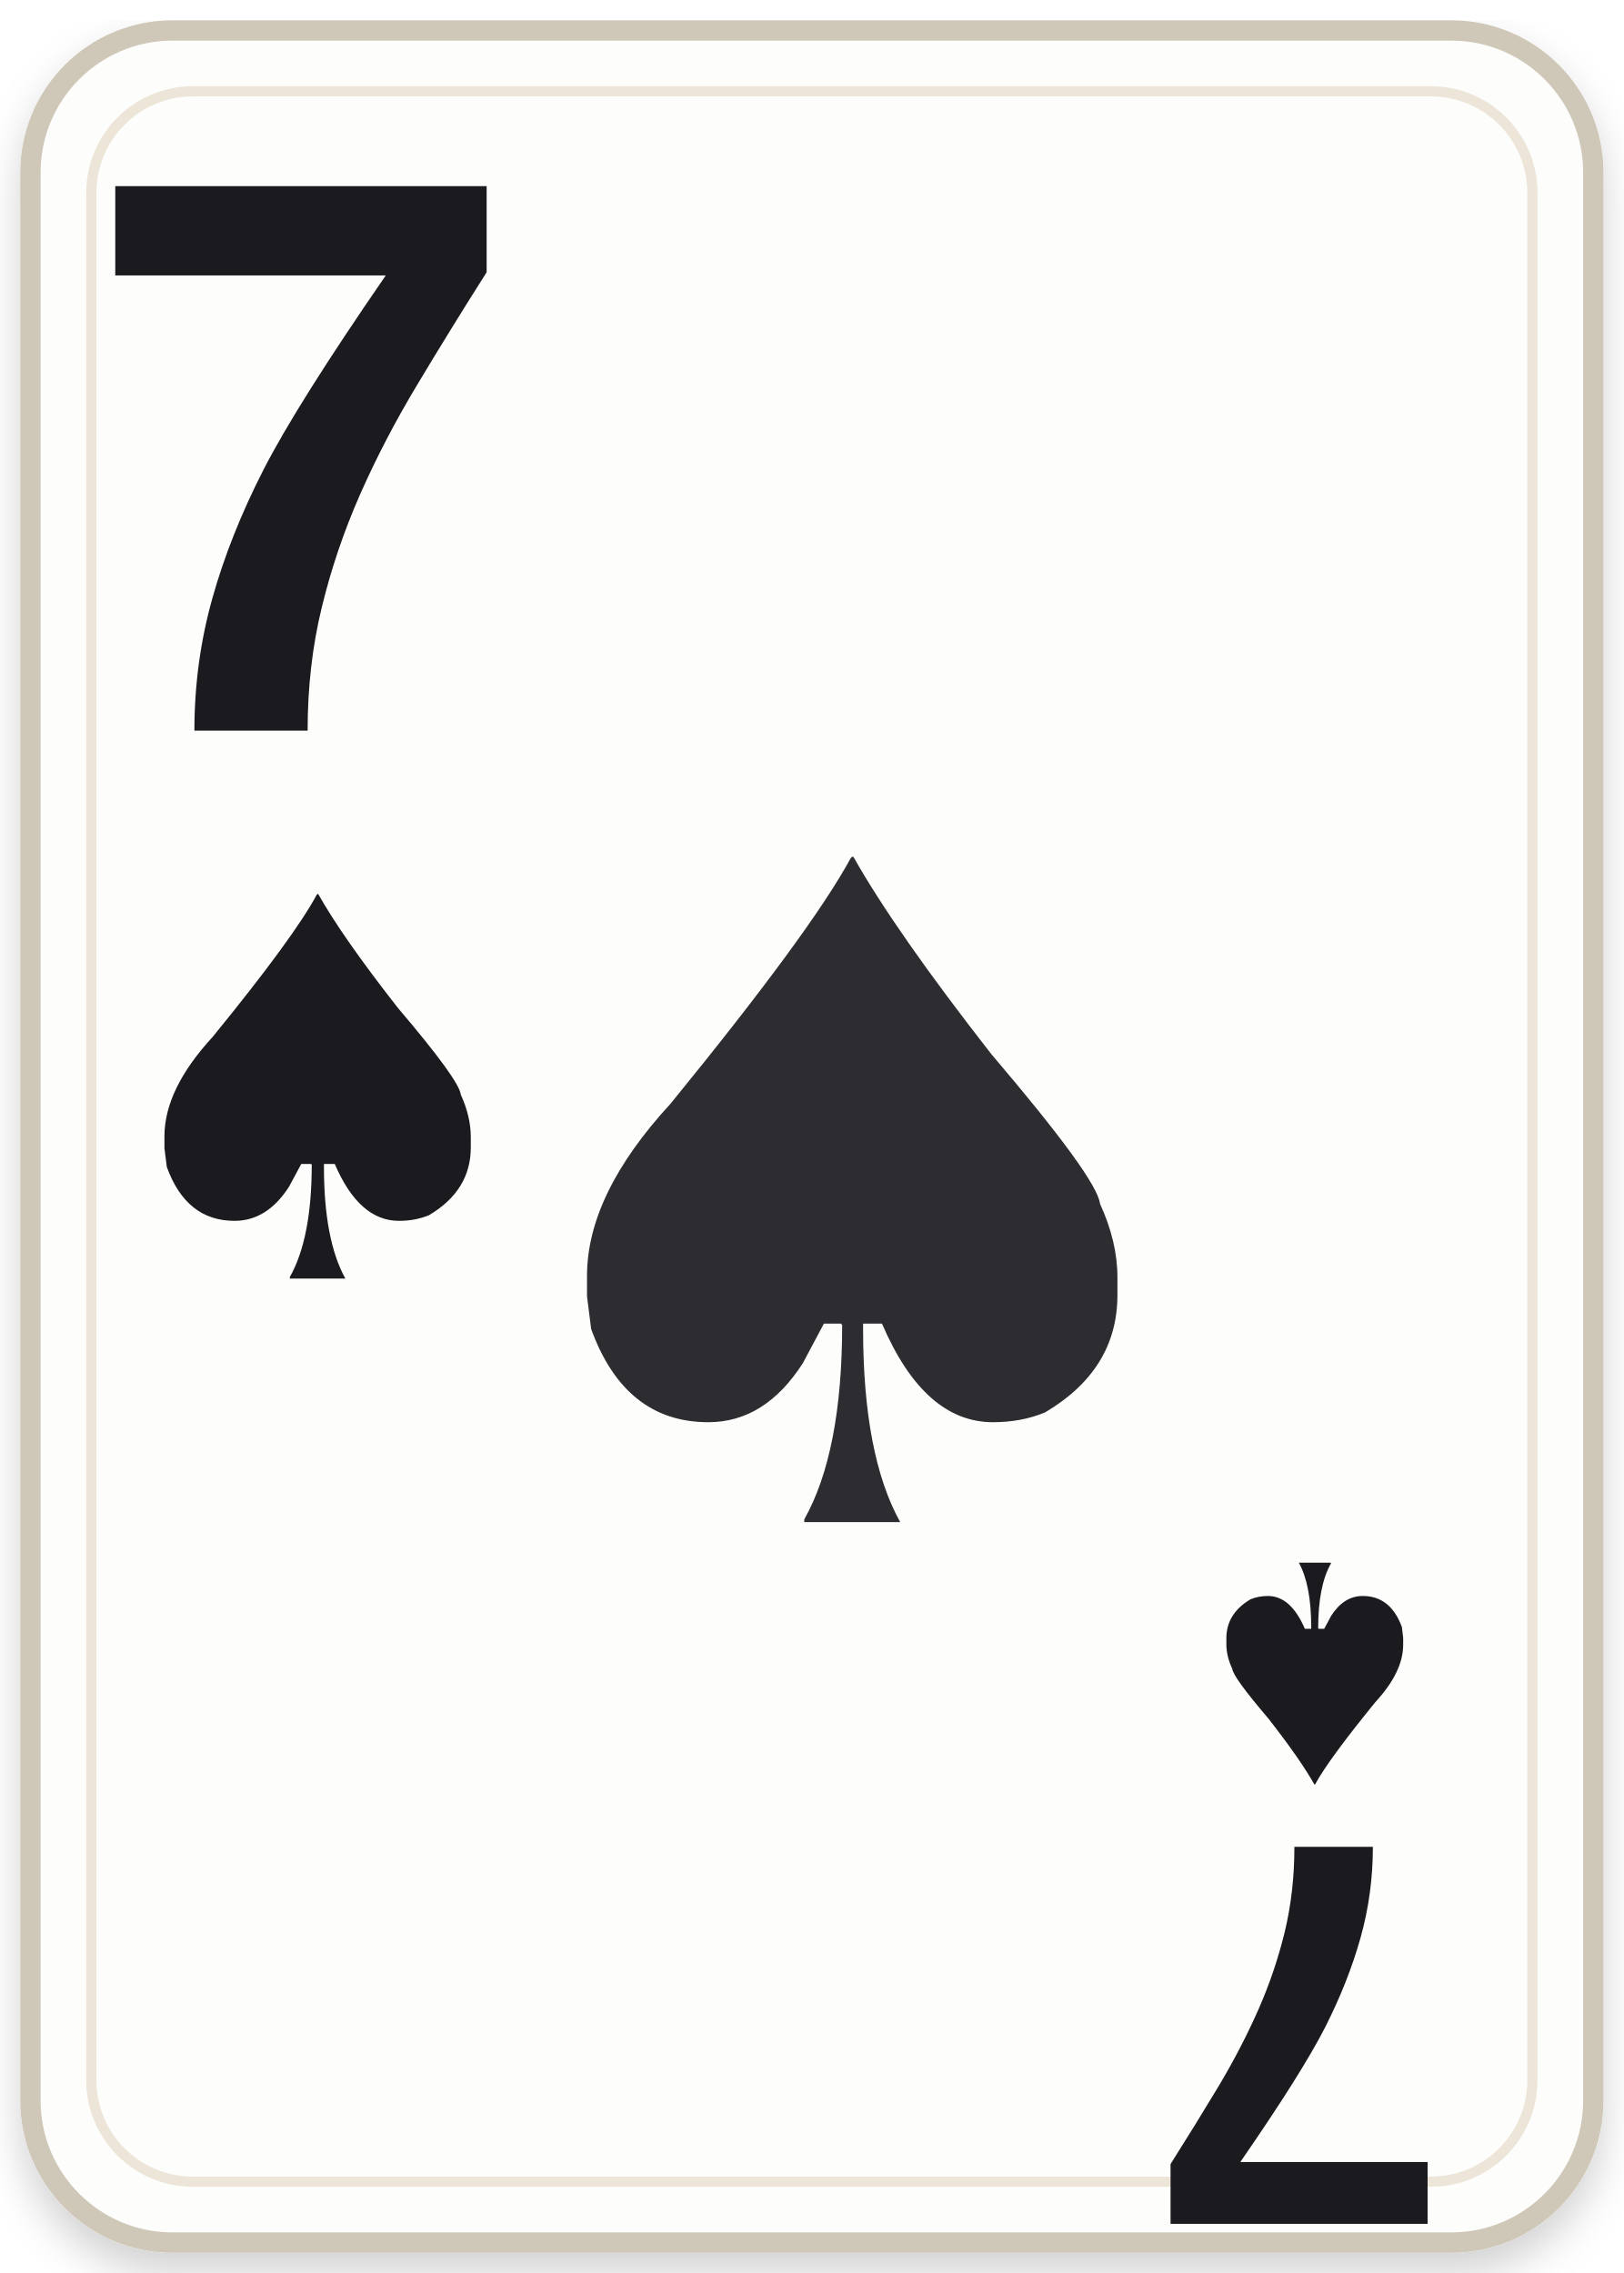
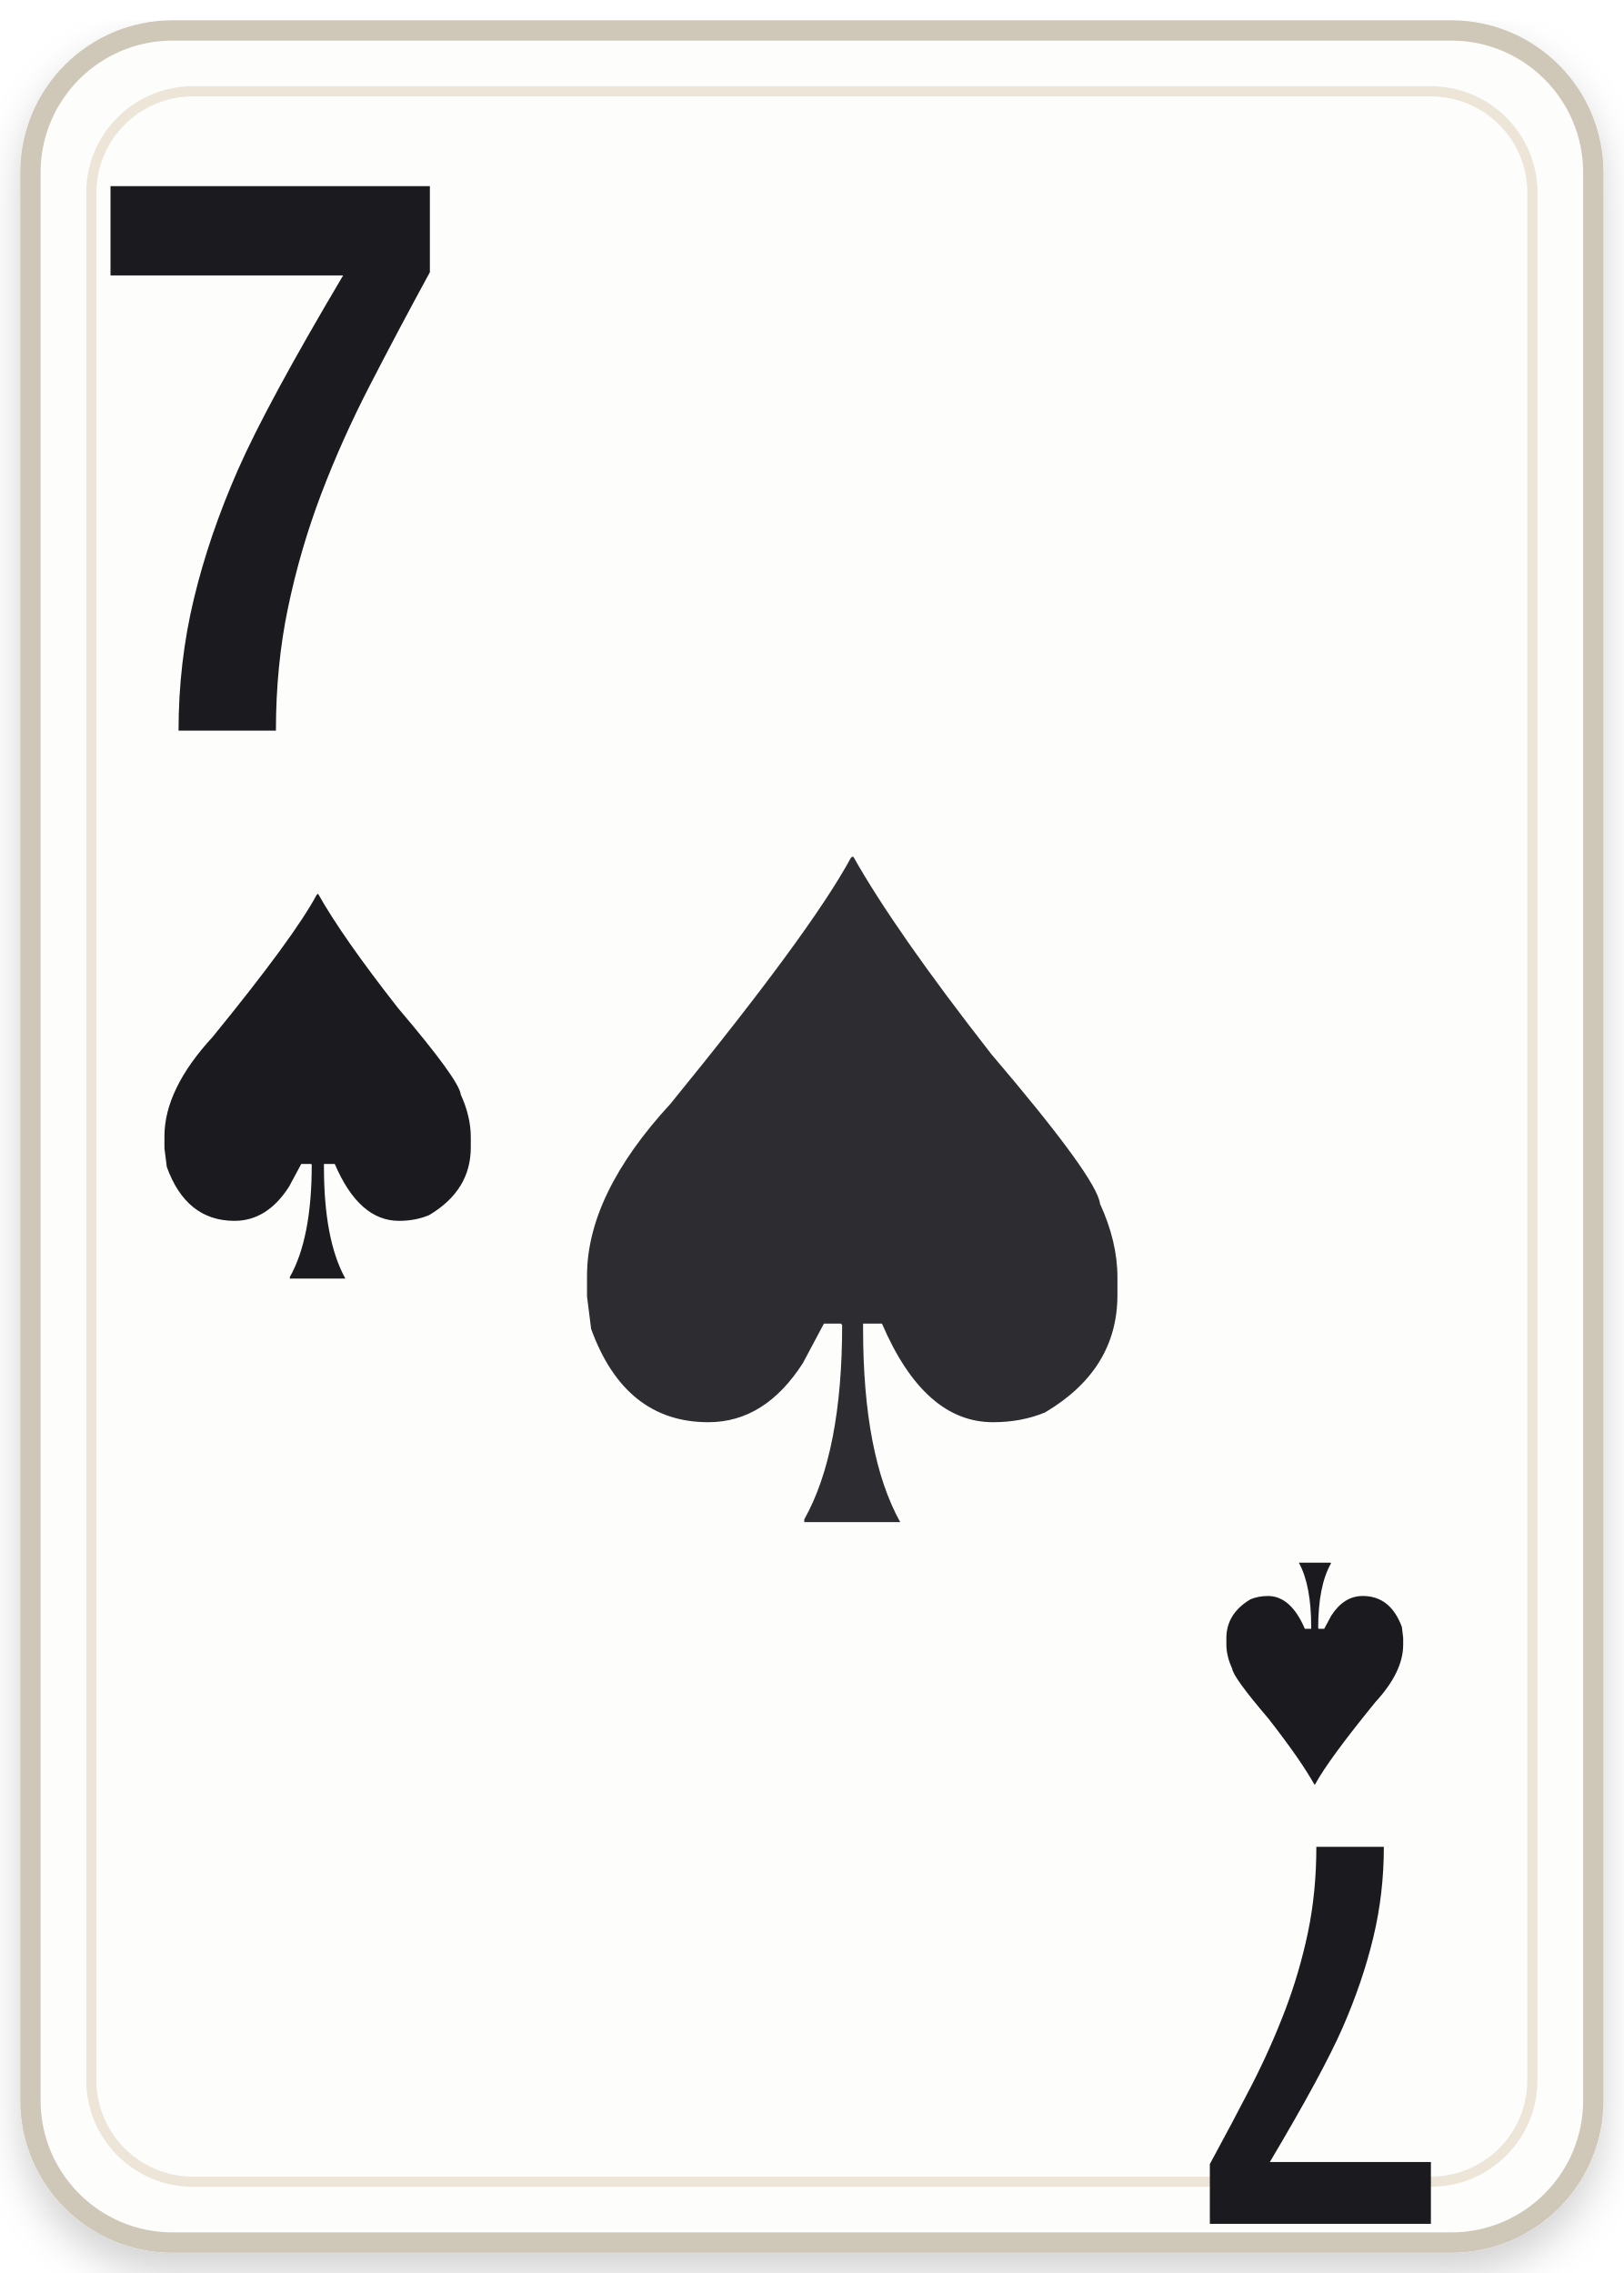
<svg xmlns="http://www.w3.org/2000/svg" viewBox="0 0 160 224" width="160" height="224">
  <defs>
    <filter id="s" x="-10%" y="-10%" width="120%" height="120%">
      <feDropShadow dx="0" dy="2" stdDeviation="2" flood-opacity=".18" />
    </filter>
  </defs>
  <rect x="3" y="3" width="154" height="218" rx="14" fill="#fdfdfb" stroke="#cfc7b8" stroke-width="2" filter="url(#s)" />
  <rect x="9" y="9" width="142" height="206" rx="10" fill="none" stroke="#ece5d8" />
-   <text x="8" y="72" font-family="Arial, Helvetica, sans-serif" font-size="78" font-weight="800" fill="#1b1b1f">7</text>
+   <g transform="translate(8 0) scale(0.86 1)">
+     <text x="0" y="72" font-family="Arial, Helvetica, sans-serif" font-size="78" font-weight="800" fill="#1b1b1f">7</text>
+   </g>
  <text x="8" y="126" font-family="Georgia, serif" font-size="52" fill="#1b1b1f">♠</text>
  <text x="84" y="150" text-anchor="middle" font-family="Georgia, serif" font-size="90" fill="#1b1b1f" opacity=".92">♠</text>
  <g transform="rotate(180 80 112)">
-     <text x="17" y="42" font-family="Arial, Helvetica, sans-serif" font-size="54" font-weight="800" fill="#1b1b1f">7</text>
+     <g transform="translate(17 0) scale(0.86 1)">
+       <text x="0" y="42" font-family="Arial, Helvetica, sans-serif" font-size="54" font-weight="800" fill="#1b1b1f">7</text>
+     </g>
    <text x="17" y="70" font-family="Georgia, serif" font-size="30" fill="#1b1b1f">♠</text>
  </g>
</svg>
